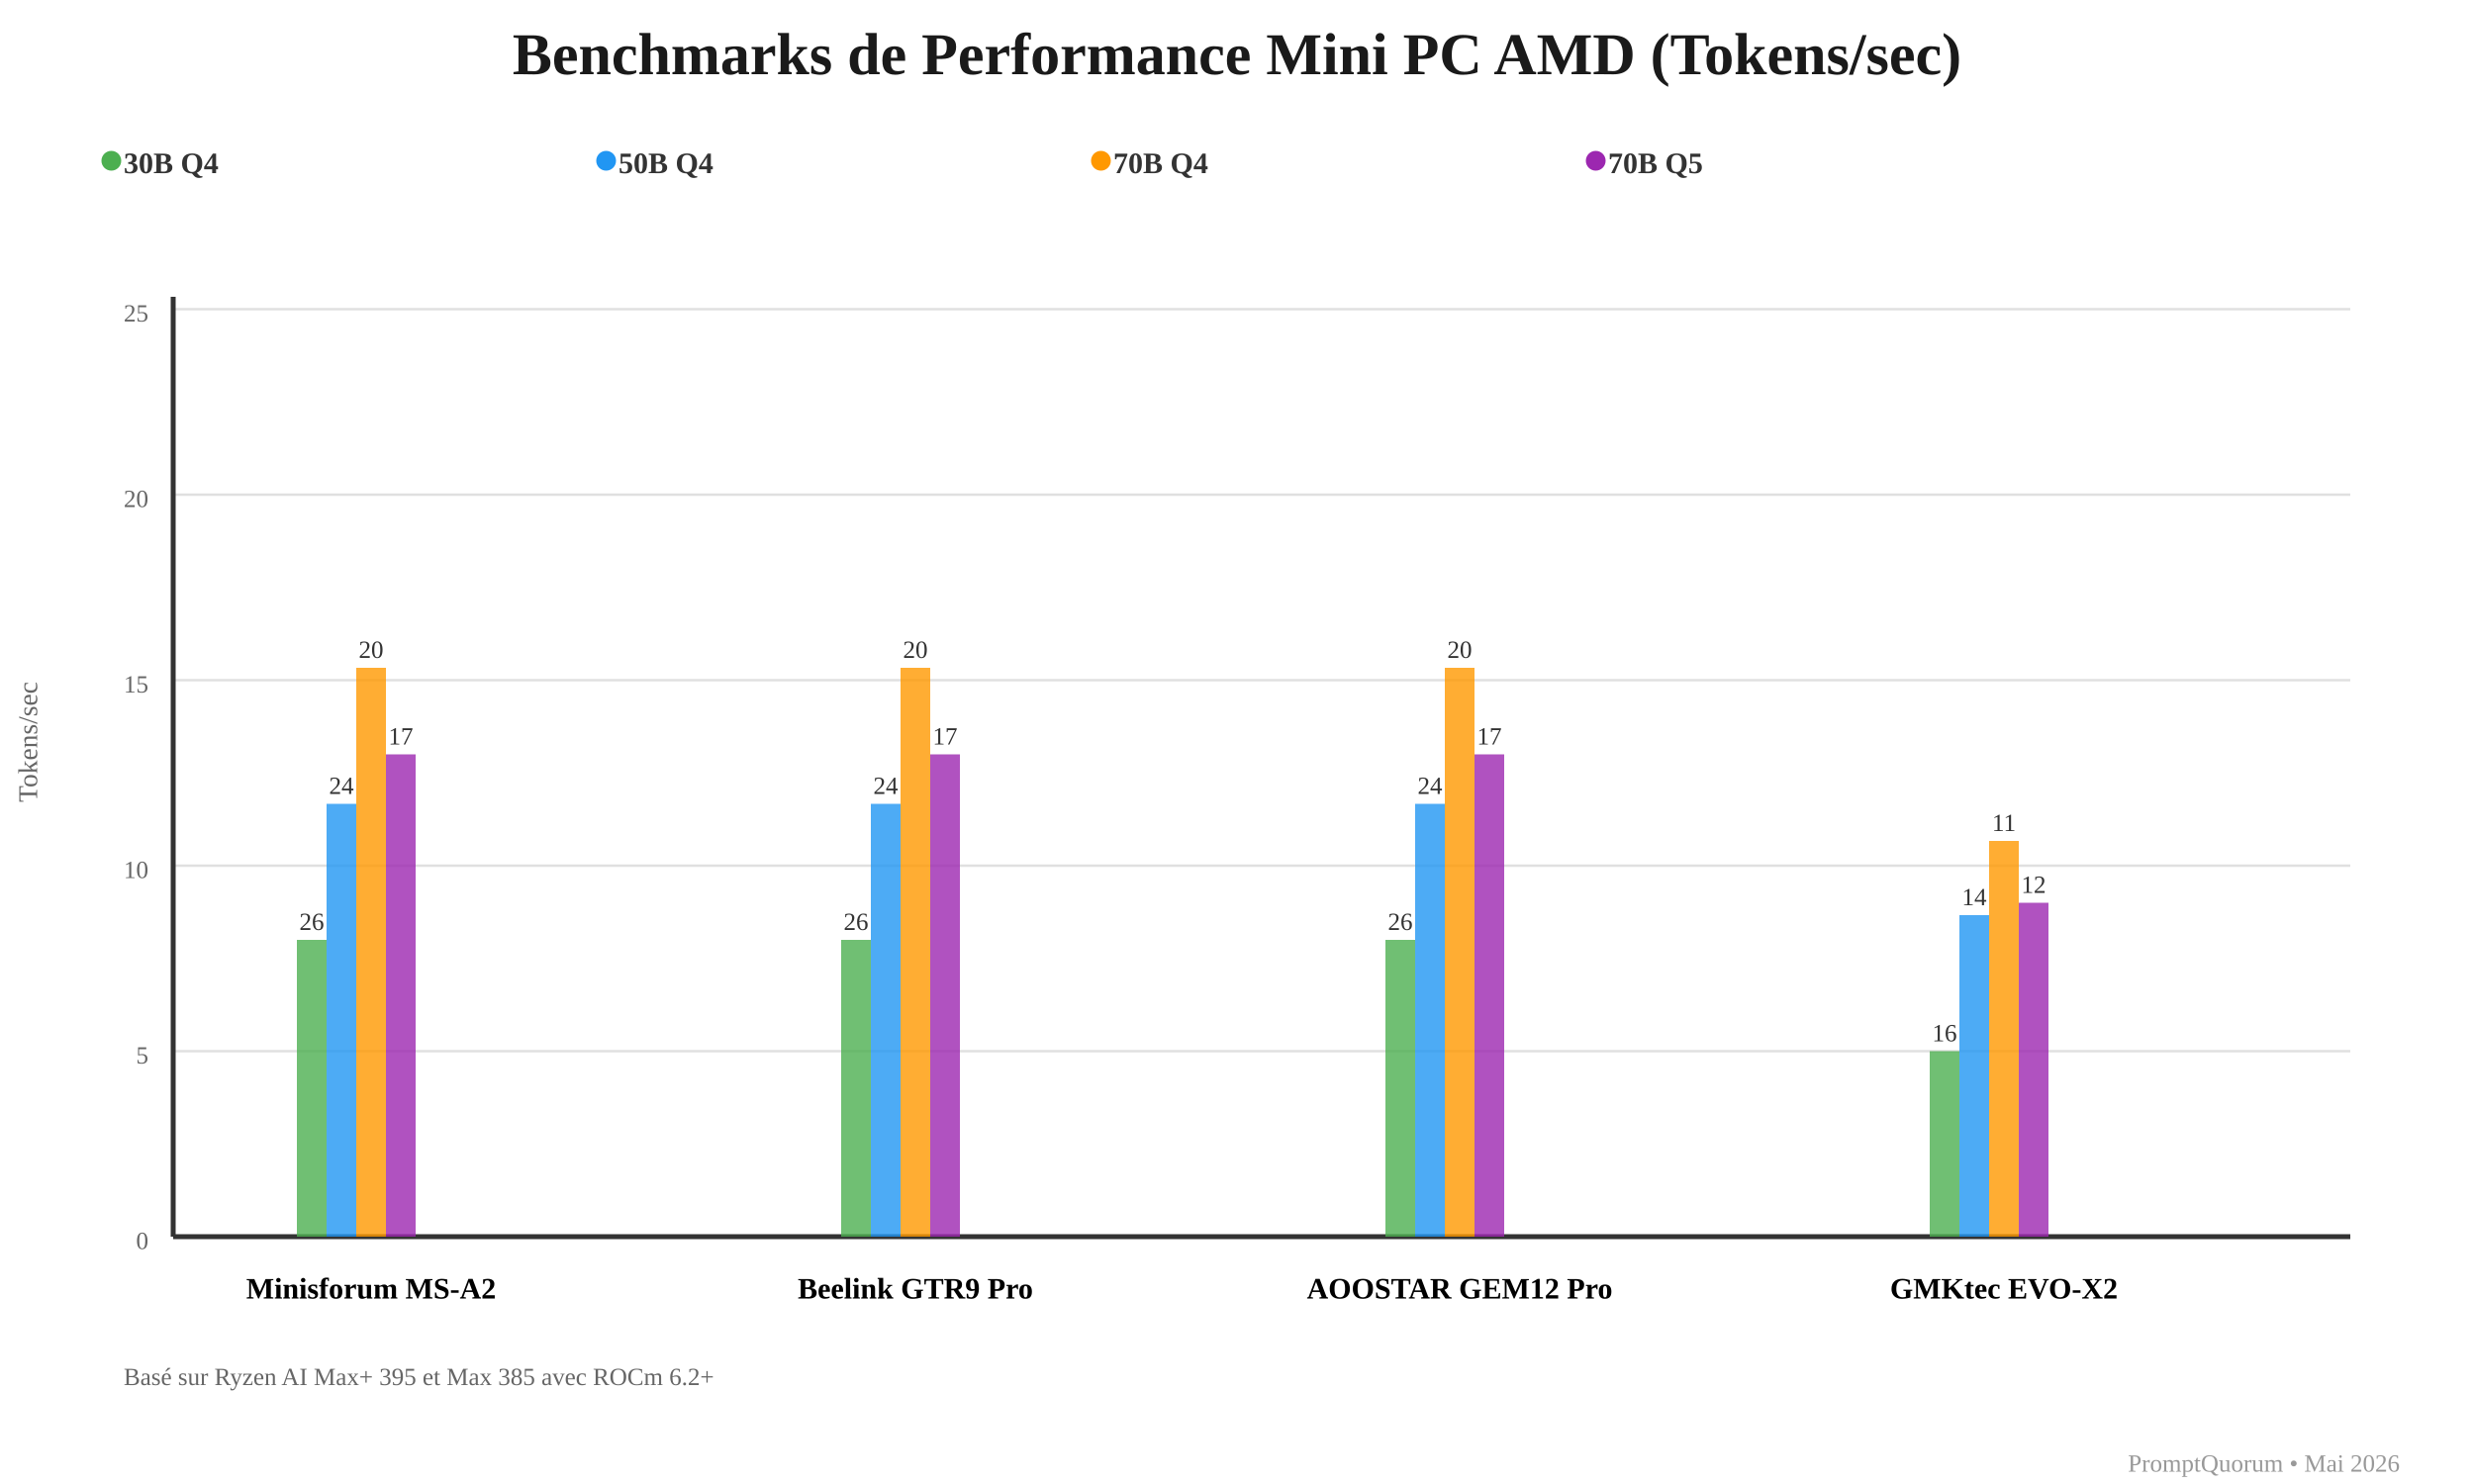
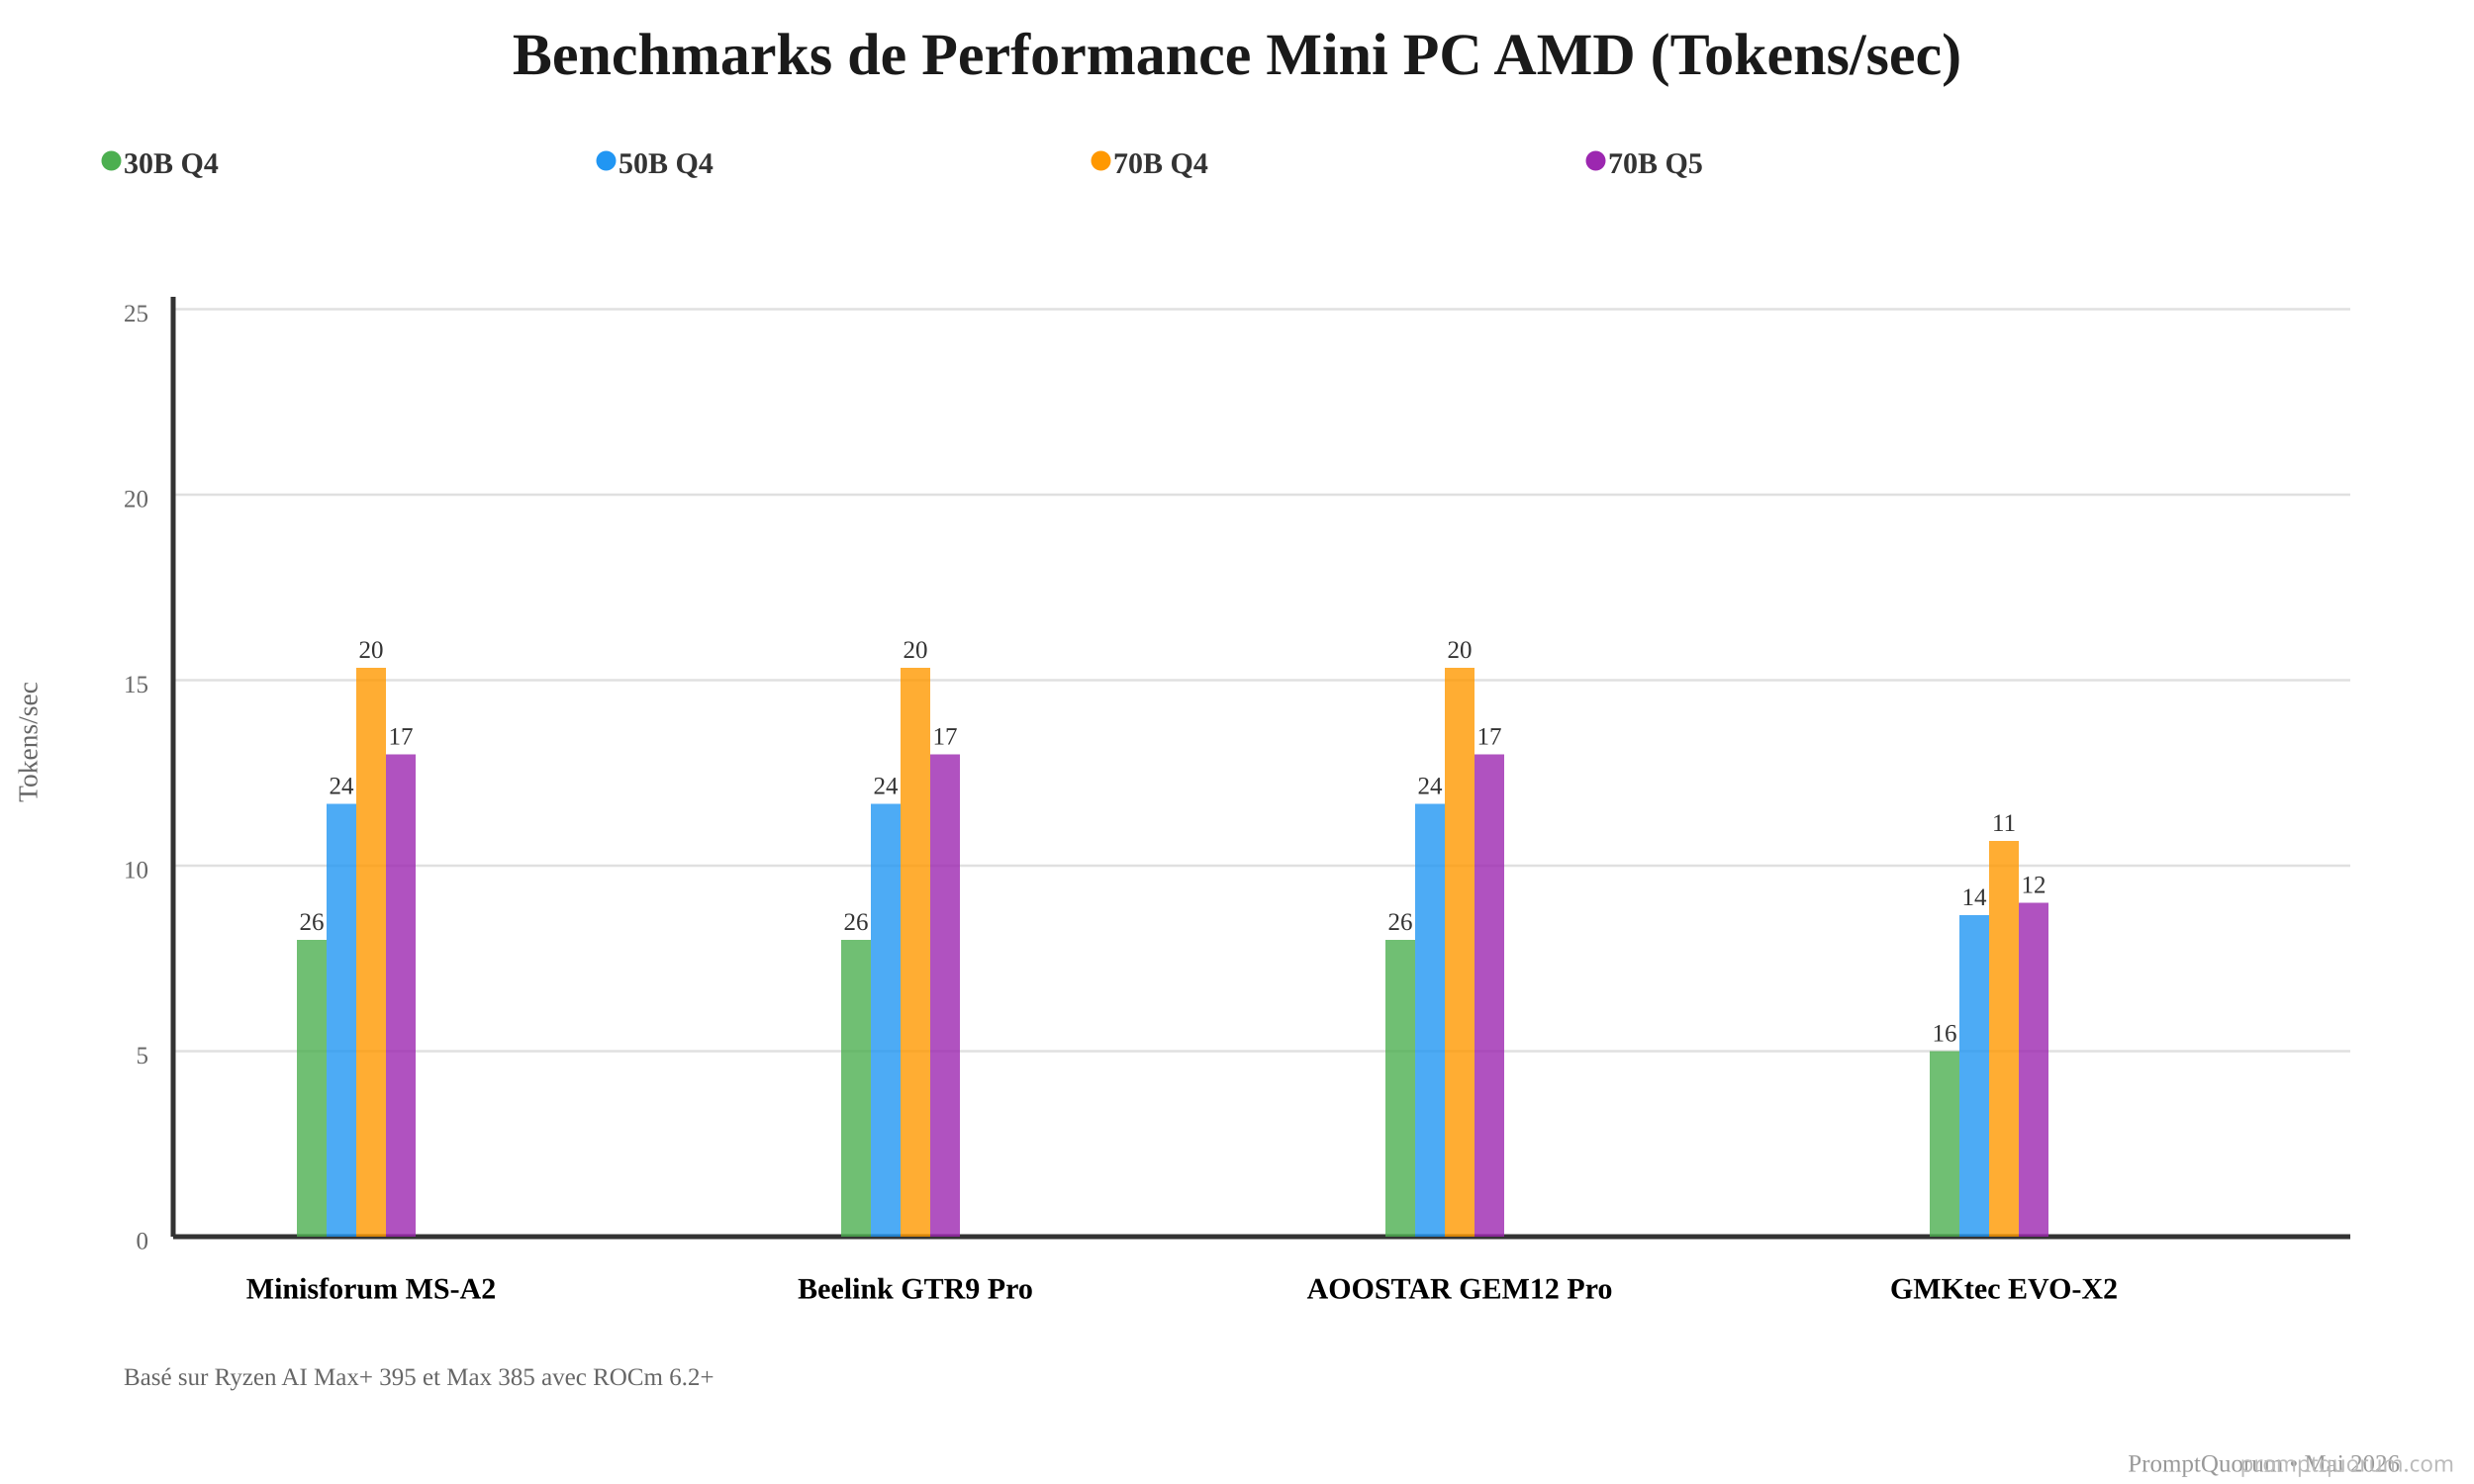
<svg xmlns="http://www.w3.org/2000/svg" viewBox="0 0 1000 600">
  <text x="500" y="30" font-size="24" font-weight="bold" text-anchor="middle" fill="#1a1a1a">Benchmarks de Performance Mini PC AMD (Tokens/sec)</text>
  <text x="50" y="70" font-size="12" font-weight="bold" fill="#333">30B Q4</text>
  <circle cx="45" cy="65" r="4" fill="#4CAF50" />
  <text x="250" y="70" font-size="12" font-weight="bold" fill="#333">50B Q4</text>
  <circle cx="245" cy="65" r="4" fill="#2196F3" />
  <text x="450" y="70" font-size="12" font-weight="bold" fill="#333">70B Q4</text>
  <circle cx="445" cy="65" r="4" fill="#FF9800" />
  <text x="650" y="70" font-size="12" font-weight="bold" fill="#333">70B Q5</text>
  <circle cx="645" cy="65" r="4" fill="#9C27B0" />
  <text x="15" y="300" font-size="11" fill="#666" text-anchor="middle" transform="rotate(-90 15 300)">Tokens/sec</text>
  <line x1="70" y1="500" x2="950" y2="500" stroke="#e0e0e0" stroke-width="1" />
  <line x1="70" y1="425" x2="950" y2="425" stroke="#e0e0e0" stroke-width="1" />
  <line x1="70" y1="350" x2="950" y2="350" stroke="#e0e0e0" stroke-width="1" />
  <line x1="70" y1="275" x2="950" y2="275" stroke="#e0e0e0" stroke-width="1" />
  <line x1="70" y1="200" x2="950" y2="200" stroke="#e0e0e0" stroke-width="1" />
  <line x1="70" y1="125" x2="950" y2="125" stroke="#e0e0e0" stroke-width="1" />
  <text x="60" y="505" font-size="10" fill="#666" text-anchor="end">0</text>
  <text x="60" y="430" font-size="10" fill="#666" text-anchor="end">5</text>
  <text x="60" y="355" font-size="10" fill="#666" text-anchor="end">10</text>
  <text x="60" y="280" font-size="10" fill="#666" text-anchor="end">15</text>
  <text x="60" y="205" font-size="10" fill="#666" text-anchor="end">20</text>
  <text x="60" y="130" font-size="10" fill="#666" text-anchor="end">25</text>
  <line x1="70" y1="500" x2="950" y2="500" stroke="#333" stroke-width="2" />
  <line x1="70" y1="500" x2="70" y2="120" stroke="#333" stroke-width="2" />
  <g>
    <text x="150" y="525" font-size="12" font-weight="bold" fill="#000" text-anchor="middle">Minisforum MS-A2</text>
    <rect x="120" y="380" width="12" height="120" fill="#4CAF50" opacity="0.8" />
    <text x="126" y="376" font-size="10" fill="#333" text-anchor="middle">26</text>
    <rect x="132" y="325" width="12" height="175" fill="#2196F3" opacity="0.8" />
    <text x="138" y="321" font-size="10" fill="#333" text-anchor="middle">24</text>
    <rect x="144" y="270" width="12" height="230" fill="#FF9800" opacity="0.8" />
    <text x="150" y="266" font-size="10" fill="#333" text-anchor="middle">20</text>
    <rect x="156" y="305" width="12" height="195" fill="#9C27B0" opacity="0.8" />
    <text x="162" y="301" font-size="10" fill="#333" text-anchor="middle">17</text>
  </g>
  <g>
    <text x="370" y="525" font-size="12" font-weight="bold" fill="#000" text-anchor="middle">Beelink GTR9 Pro</text>
    <rect x="340" y="380" width="12" height="120" fill="#4CAF50" opacity="0.8" />
    <text x="346" y="376" font-size="10" fill="#333" text-anchor="middle">26</text>
    <rect x="352" y="325" width="12" height="175" fill="#2196F3" opacity="0.8" />
    <text x="358" y="321" font-size="10" fill="#333" text-anchor="middle">24</text>
    <rect x="364" y="270" width="12" height="230" fill="#FF9800" opacity="0.8" />
    <text x="370" y="266" font-size="10" fill="#333" text-anchor="middle">20</text>
    <rect x="376" y="305" width="12" height="195" fill="#9C27B0" opacity="0.8" />
    <text x="382" y="301" font-size="10" fill="#333" text-anchor="middle">17</text>
  </g>
  <g>
    <text x="590" y="525" font-size="12" font-weight="bold" fill="#000" text-anchor="middle">AOOSTAR GEM12 Pro</text>
    <rect x="560" y="380" width="12" height="120" fill="#4CAF50" opacity="0.8" />
    <text x="566" y="376" font-size="10" fill="#333" text-anchor="middle">26</text>
    <rect x="572" y="325" width="12" height="175" fill="#2196F3" opacity="0.8" />
    <text x="578" y="321" font-size="10" fill="#333" text-anchor="middle">24</text>
    <rect x="584" y="270" width="12" height="230" fill="#FF9800" opacity="0.8" />
    <text x="590" y="266" font-size="10" fill="#333" text-anchor="middle">20</text>
    <rect x="596" y="305" width="12" height="195" fill="#9C27B0" opacity="0.8" />
    <text x="602" y="301" font-size="10" fill="#333" text-anchor="middle">17</text>
  </g>
  <g>
    <text x="810" y="525" font-size="12" font-weight="bold" fill="#000" text-anchor="middle">GMKtec EVO-X2</text>
    <rect x="780" y="425" width="12" height="75" fill="#4CAF50" opacity="0.8" />
    <text x="786" y="421" font-size="10" fill="#333" text-anchor="middle">16</text>
    <rect x="792" y="370" width="12" height="130" fill="#2196F3" opacity="0.8" />
    <text x="798" y="366" font-size="10" fill="#333" text-anchor="middle">14</text>
    <rect x="804" y="340" width="12" height="160" fill="#FF9800" opacity="0.8" />
    <text x="810" y="336" font-size="10" fill="#333" text-anchor="middle">11</text>
    <rect x="816" y="365" width="12" height="135" fill="#9C27B0" opacity="0.8" />
    <text x="822" y="361" font-size="10" fill="#333" text-anchor="middle">12</text>
  </g>
  <text x="970" y="595" font-size="10" fill="#999" text-anchor="end">PromptQuorum • Mai 2026</text>
  <text x="50" y="560" font-size="10" fill="#666">Basé sur Ryzen AI Max+ 395 et Max 385 avec ROCm 6.2+</text>
+   <text x="992" y="595" font-family="system-ui,sans-serif" font-size="9" fill="#BBBBBB" text-anchor="end">promptquorum.com</text>
</svg>
